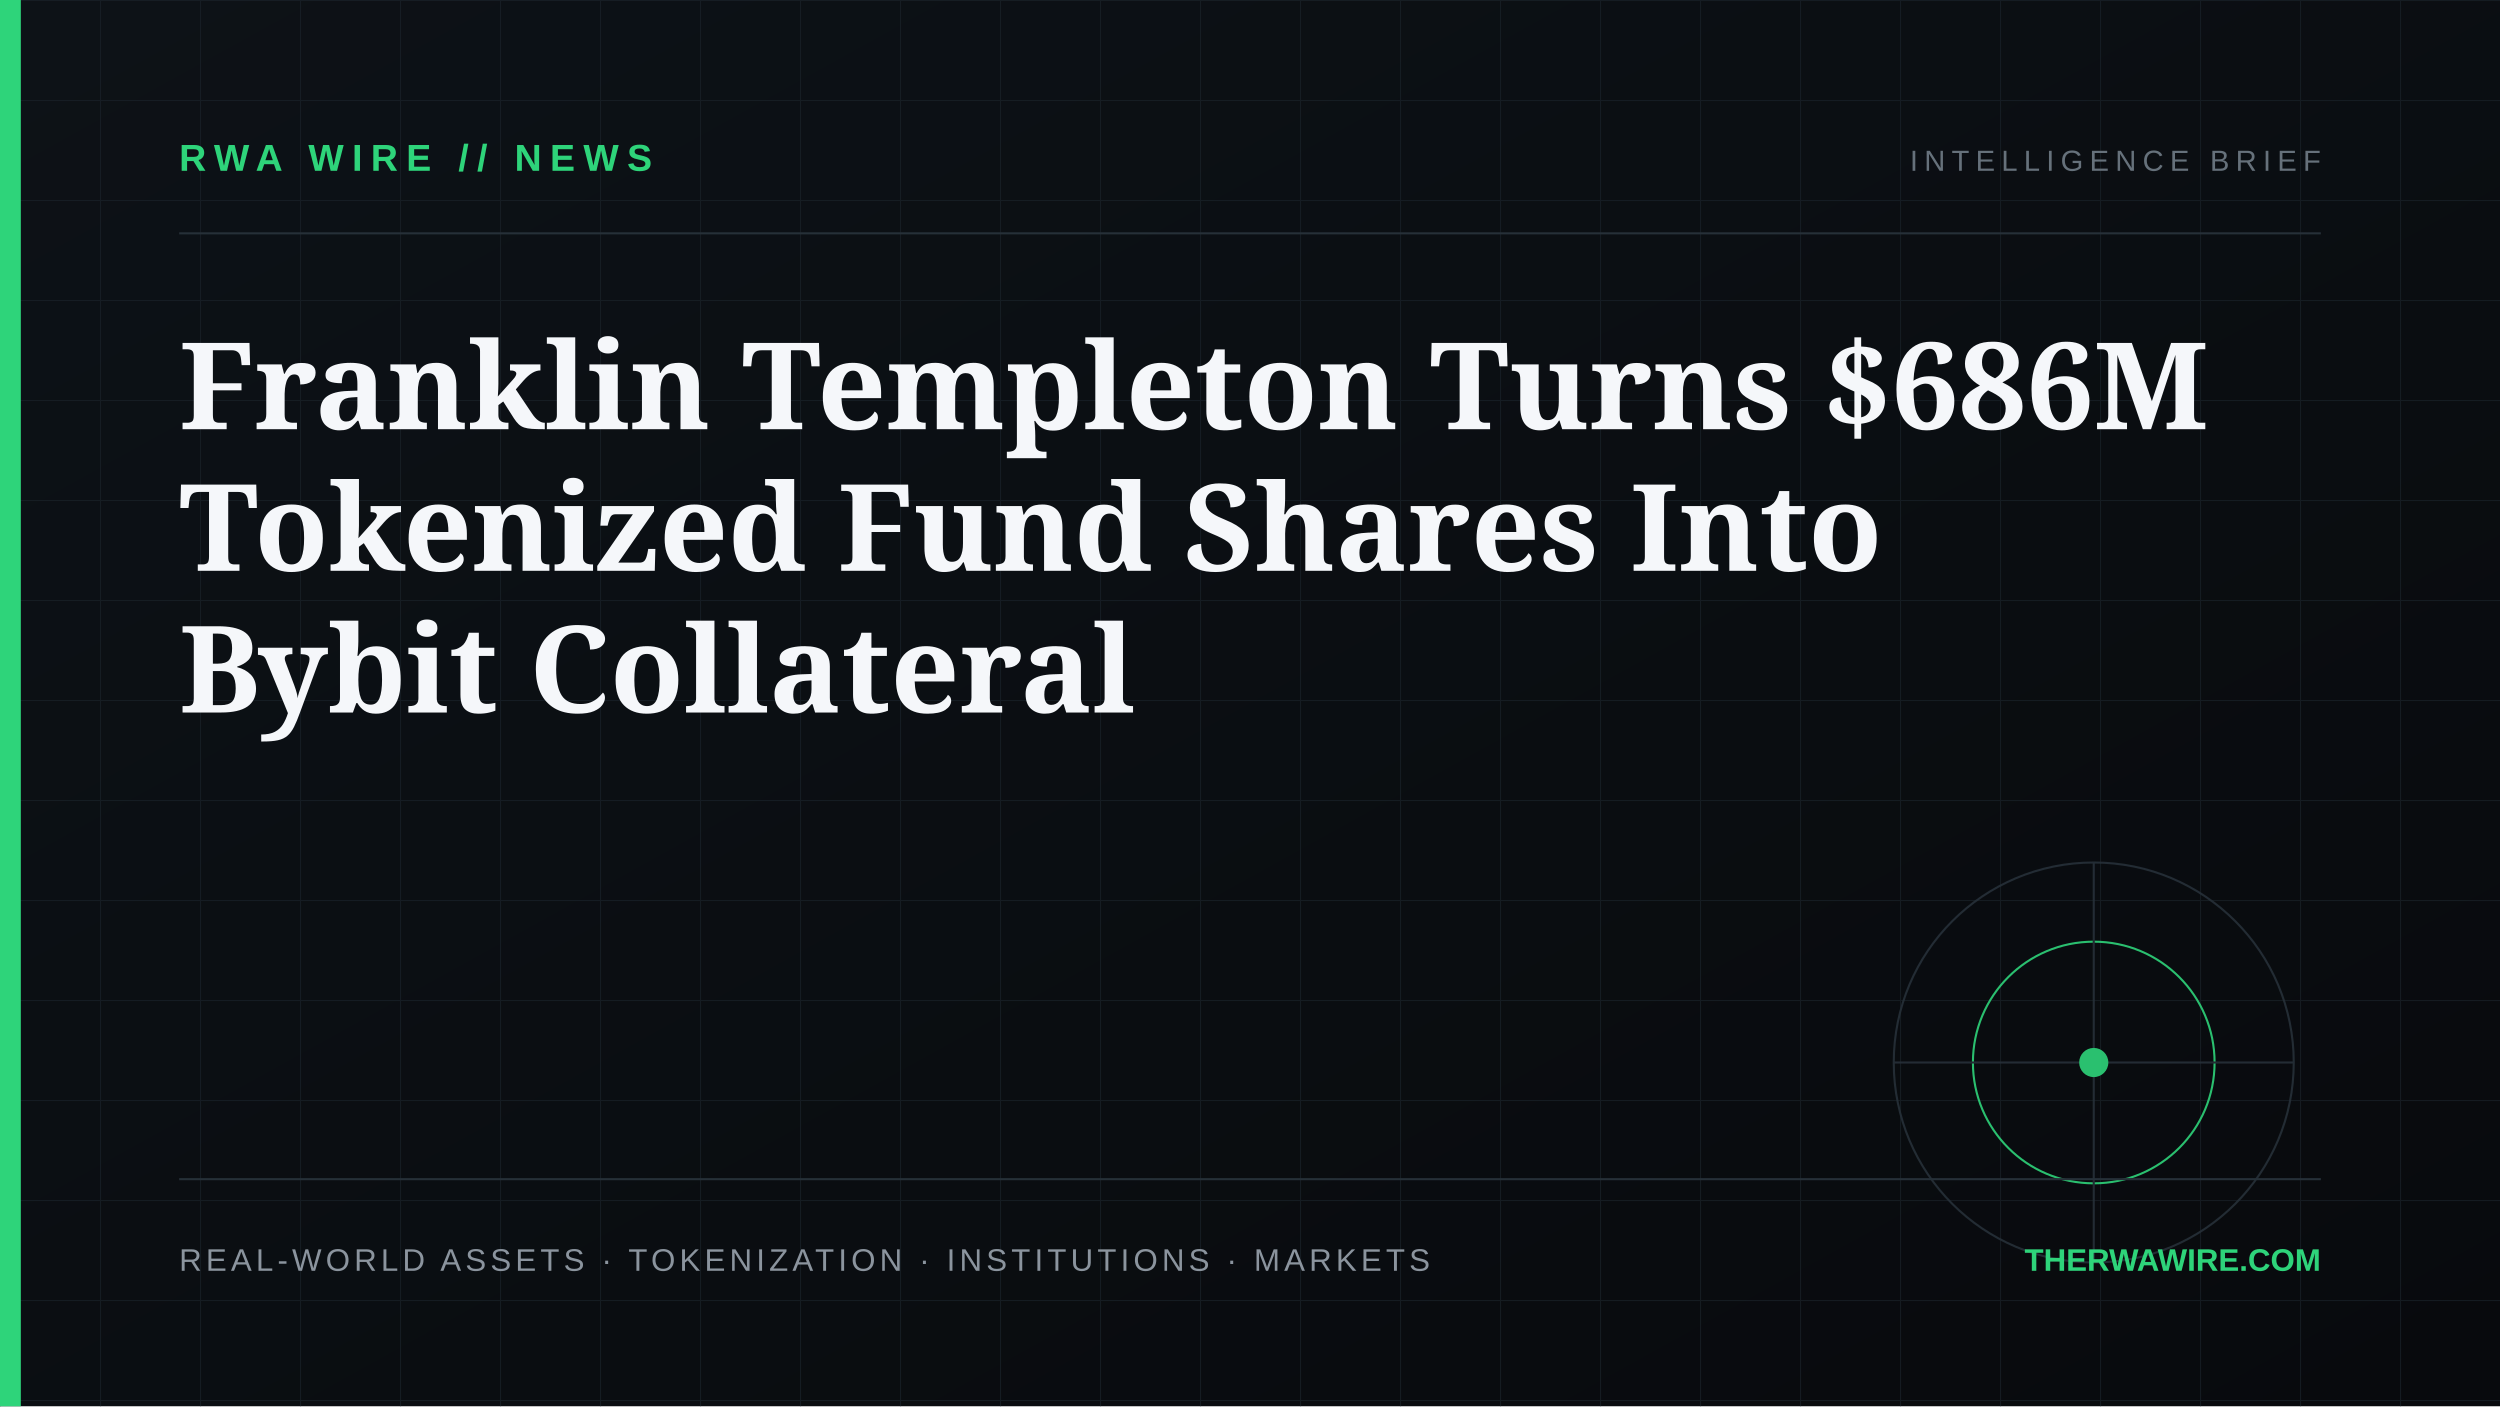
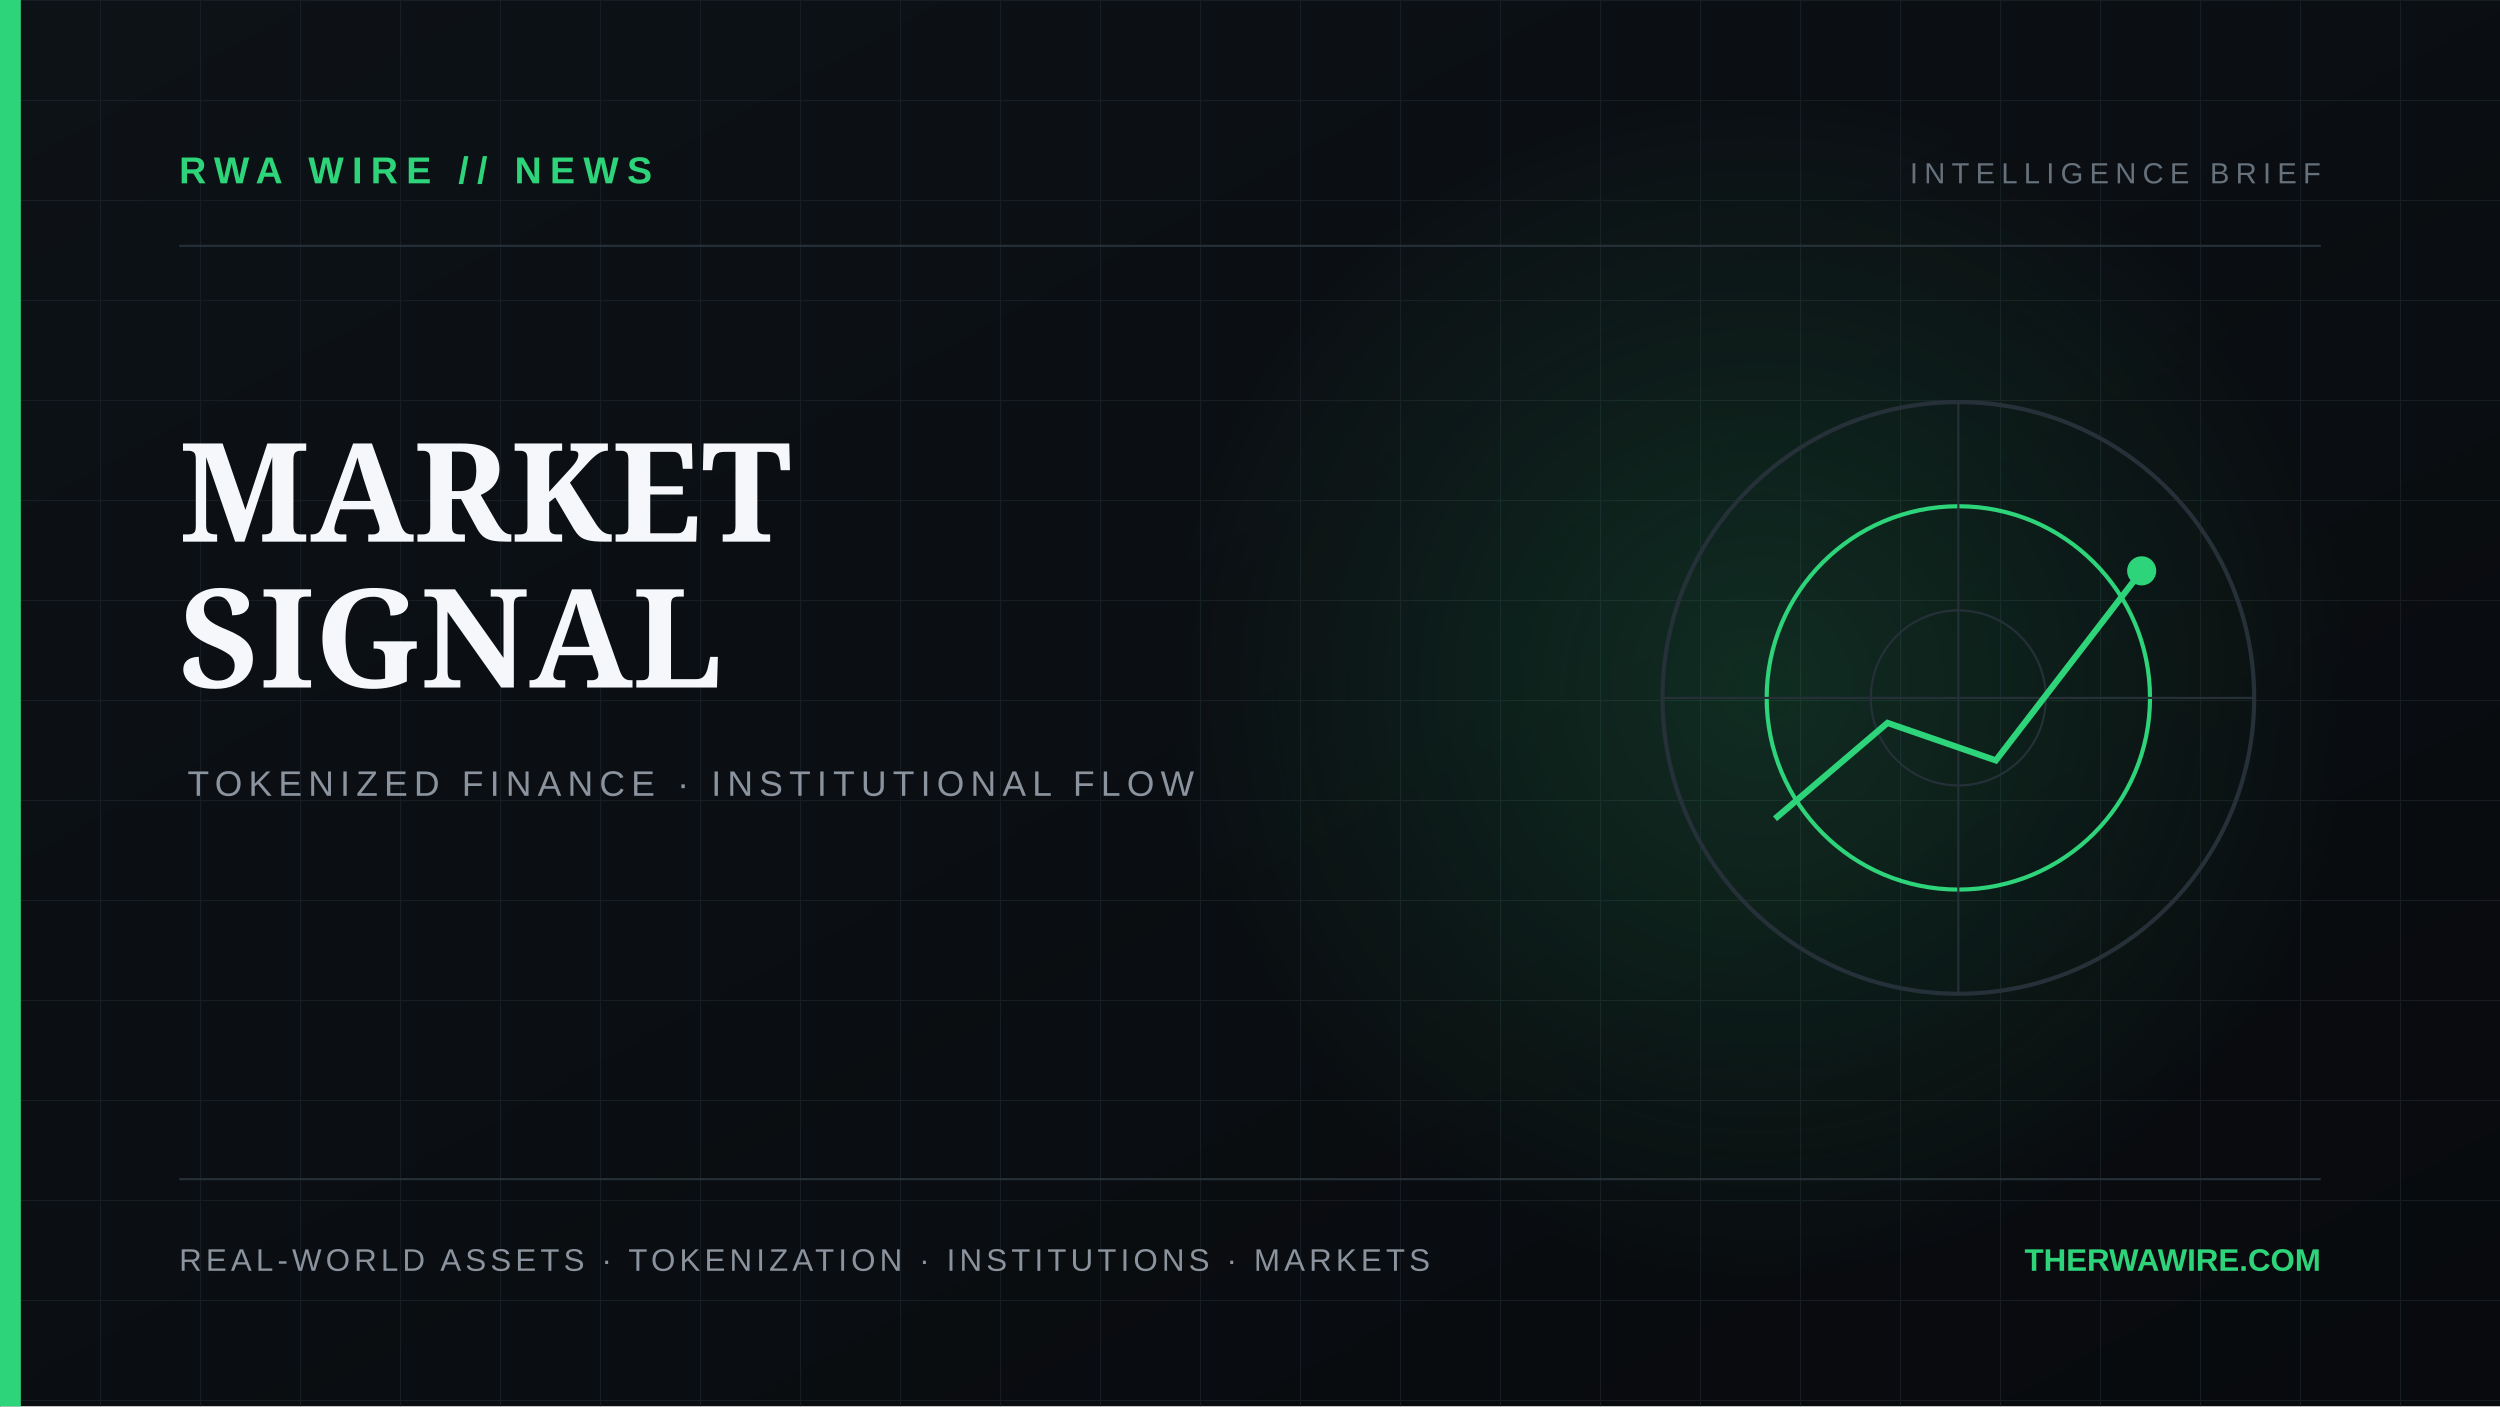
<svg xmlns="http://www.w3.org/2000/svg" width="1200" height="675" viewBox="0 0 1200 675">
  <defs>
    <linearGradient id="g" x1="0" y1="0" x2="1" y2="1">
      <stop stop-color="#0D1217" />
      <stop offset="1" stop-color="#080A0D" />
    </linearGradient>
+     <radialGradient id="r">
+       <stop stop-color="#2ED47A" stop-opacity=".16" />
+       <stop offset="1" stop-color="#2ED47A" stop-opacity="0" />
+     </radialGradient>
    <pattern id="grid" width="48" height="48" patternUnits="userSpaceOnUse">
      <path d="M48 0H0V48" fill="none" stroke="#1A2229" stroke-width="1" />
    </pattern>
  </defs>
  <rect width="1200" height="675" fill="url(#g)" />
-   <rect width="1200" height="675" fill="url(#grid)" opacity=".7" />
+   <rect width="1200" height="675" fill="url(#grid)" opacity=".72" />
+   <circle cx="845" cy="330" r="285" fill="url(#r)" />
  <rect x="0" width="10" height="675" fill="#2ED47A" />
-   <text x="86" y="82" fill="#2ED47A" font-family="Arial,sans-serif" font-size="18" font-weight="700" letter-spacing="4">RWA WIRE // NEWS</text>
-   <text x="1114" y="82" text-anchor="end" fill="#66717B" font-family="Arial,sans-serif" font-size="14" letter-spacing="3">INTELLIGENCE BRIEF</text>
-   <path d="M86 112H1114" stroke="#263038" />
-   <text x="86" y="206" fill="#F5F7FA" font-family="Georgia,serif" font-size="58" font-weight="600">
-     <tspan x="86" dy="0">Franklin Templeton Turns $686M</tspan>
-     <tspan x="86" dy="68">Tokenized Fund Shares Into</tspan>
-     <tspan x="86" dy="68">Bybit Collateral</tspan>
-   </text>
-   <g transform="translate(905 440)" opacity=".9">
-     <circle cx="100" cy="70" r="96" fill="none" stroke="#263038" />
-     <circle cx="100" cy="70" r="58" fill="none" stroke="#2ED47A" />
-     <path d="M4 70h192M100-26v192" stroke="#263038" />
-     <circle cx="100" cy="70" r="7" fill="#2ED47A" />
+   <text x="86" y="88" fill="#2ED47A" font-family="Arial,sans-serif" font-size="18" font-weight="700" letter-spacing="4">RWA WIRE // NEWS</text>
+   <text x="1114" y="88" text-anchor="end" fill="#66717B" font-family="Arial,sans-serif" font-size="14" letter-spacing="3">INTELLIGENCE BRIEF</text>
+   <path d="M86 118H1114" stroke="#263038" />
+   <text x="86" y="260" fill="#F5F7FA" font-family="Georgia,serif" font-size="66" font-weight="600">MARKET</text>
+   <text x="86" y="330" fill="#F5F7FA" font-family="Georgia,serif" font-size="66" font-weight="600">SIGNAL</text>
+   <text x="90" y="382" fill="#8B949E" font-family="Arial,sans-serif" font-size="17" letter-spacing="3">TOKENIZED FINANCE · INSTITUTIONAL FLOW</text>
+   <g transform="translate(790 235)">
+     <circle cx="150" cy="100" r="142" fill="none" stroke="#263038" stroke-width="2" />
+     <circle cx="150" cy="100" r="92" fill="none" stroke="#2ED47A" stroke-width="2" />
+     <circle cx="150" cy="100" r="42" fill="none" stroke="#263038" />
+     <path d="M8 100h284M150-42v284" stroke="#263038" />
+     <path d="M62 158L116 112l52 18 70-91" fill="none" stroke="#2ED47A" stroke-width="3" />
+     <circle cx="238" cy="39" r="7" fill="#2ED47A" />
  </g>
  <path d="M86 566H1114" stroke="#263038" />
  <text x="86" y="610" fill="#8B949E" font-family="Arial,sans-serif" font-size="15" letter-spacing="2">REAL-WORLD ASSETS · TOKENIZATION · INSTITUTIONS · MARKETS</text>
  <text x="1114" y="610" text-anchor="end" fill="#2ED47A" font-family="Arial,sans-serif" font-size="15" font-weight="700">THERWAWIRE.COM</text>
</svg>
